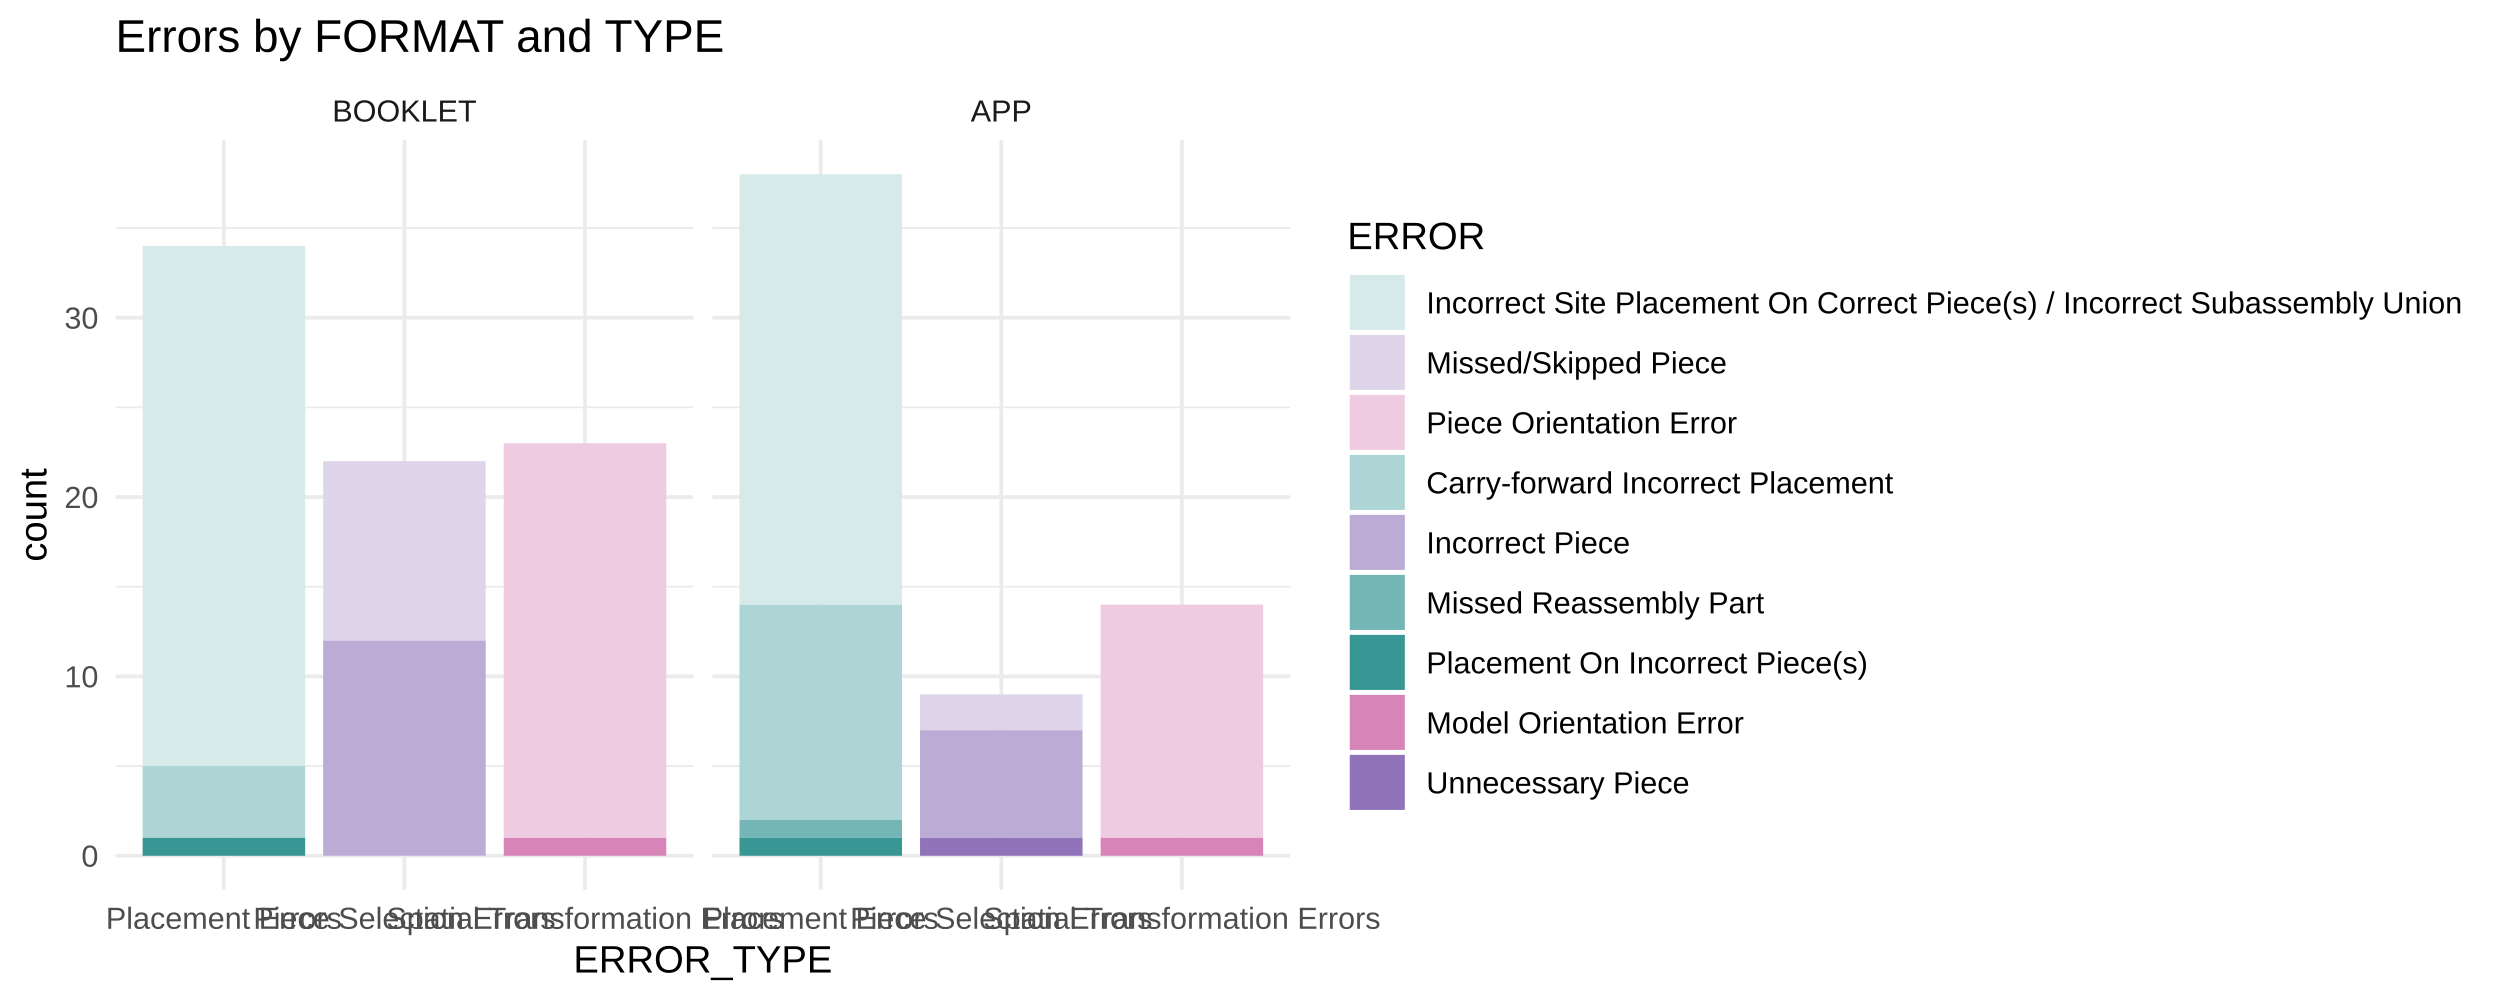
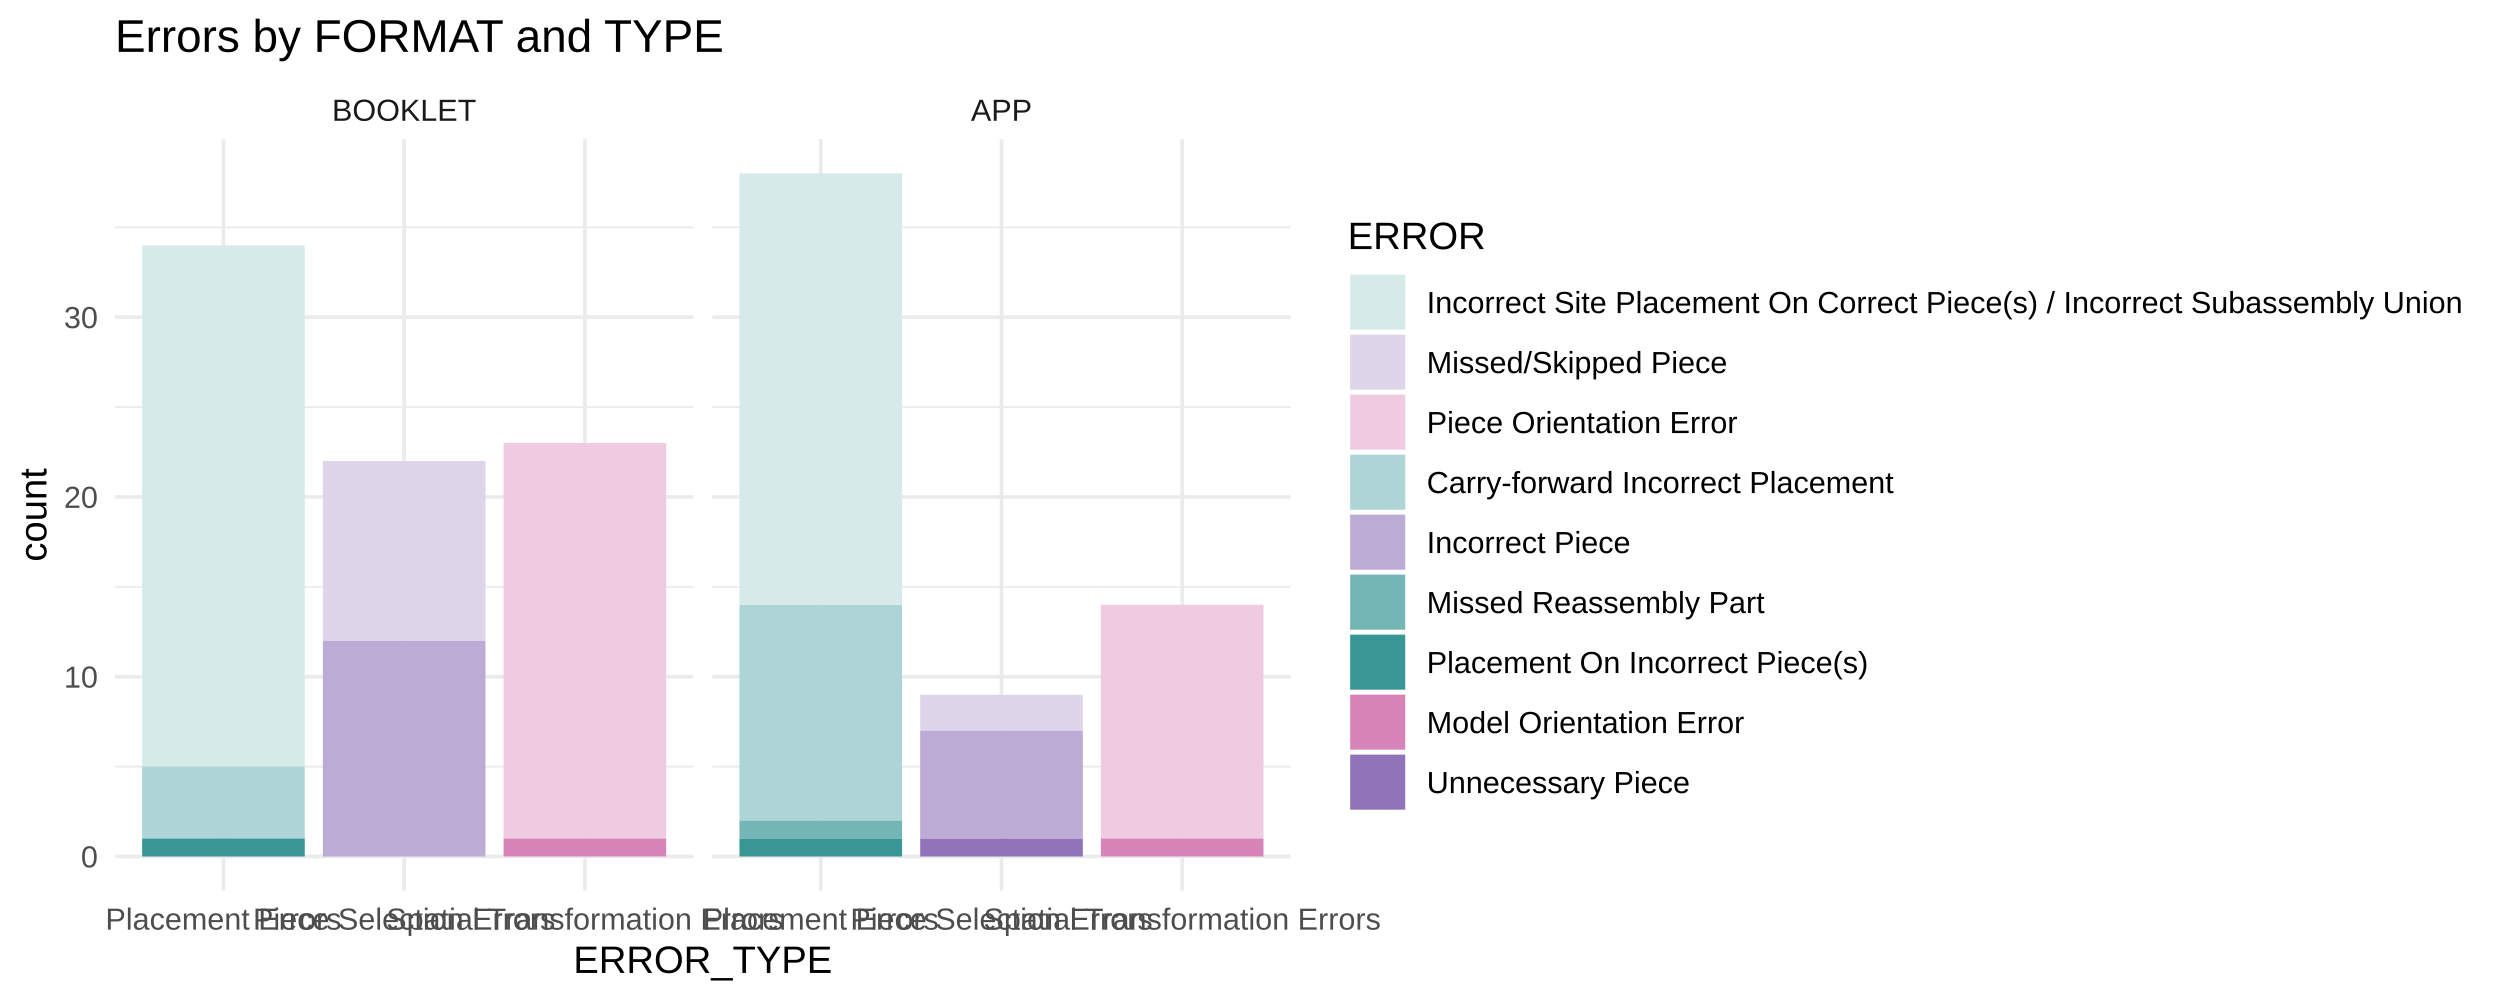
- <svg xmlns="http://www.w3.org/2000/svg" class="svglite" width="720.00pt" height="288.00pt" viewBox="0 0 720.00 288.00">
-   <defs>
-     <style type="text/css">
+ <svg xmlns="http://www.w3.org/2000/svg" width="720.00pt" height="288.00pt" viewBox="0 0 720.00 288.00">
+   <g class="svglite">
+     <defs>
+       <style type="text/css">
    .svglite line, .svglite polyline, .svglite polygon, .svglite path, .svglite rect, .svglite circle {
      fill: none;
      stroke: #000000;
      stroke-linecap: round;
      stroke-linejoin: round;
      stroke-miterlimit: 10.00;
    }
    .svglite text {
      white-space: pre;
    }
+     .svglite g.glyphgroup path {
+       fill: inherit;
+       stroke: none;
+     }
  </style>
-   </defs>
-   <rect width="100%" height="100%" style="stroke: none; fill: none;" />
-   <defs>
-     <clipPath id="cpMC4wMHw3MjAuMDB8MC4wMHwyODguMDA=">
-       <rect x="0.00" y="0.00" width="720.00" height="288.00" />
-     </clipPath>
-   </defs>
-   <g clip-path="url(#cpMC4wMHw3MjAuMDB8MC4wMHwyODguMDA=)">
+     </defs>
+     <rect width="100%" height="100%" style="stroke: none; fill: none;" />
+     <defs>
+       <clipPath id="cpMC4wMHw3MjAuMDB8MC4wMHwyODguMDA=">
+         <rect x="0.00" y="0.00" width="720.00" height="288.00" />
+       </clipPath>
+     </defs>
+     <g clip-path="url(#cpMC4wMHw3MjAuMDB8MC4wMHwyODguMDA=)">
</g>
-   <defs>
-     <clipPath id="cpMzMuMjd8MTk5LjY5fDQwLjM2fDI1Ni4yNw==">
-       <rect x="33.27" y="40.36" width="166.42" height="215.90" />
-     </clipPath>
-   </defs>
-   <g clip-path="url(#cpMzMuMjd8MTk5LjY5fDQwLjM2fDI1Ni4yNw==)">
-     <polyline points="33.27,220.63 199.69,220.63 " style="stroke-width: 0.53; stroke: #EBEBEB; stroke-linecap: butt;" />
-     <polyline points="33.27,168.97 199.69,168.97 " style="stroke-width: 0.53; stroke: #EBEBEB; stroke-linecap: butt;" />
-     <polyline points="33.27,117.32 199.69,117.32 " style="stroke-width: 0.53; stroke: #EBEBEB; stroke-linecap: butt;" />
-     <polyline points="33.27,65.67 199.69,65.67 " style="stroke-width: 0.53; stroke: #EBEBEB; stroke-linecap: butt;" />
-     <polyline points="33.27,246.45 199.69,246.45 " style="stroke-width: 1.07; stroke: #EBEBEB; stroke-linecap: butt;" />
-     <polyline points="33.27,194.80 199.69,194.80 " style="stroke-width: 1.07; stroke: #EBEBEB; stroke-linecap: butt;" />
-     <polyline points="33.27,143.15 199.69,143.15 " style="stroke-width: 1.07; stroke: #EBEBEB; stroke-linecap: butt;" />
-     <polyline points="33.27,91.50 199.69,91.50 " style="stroke-width: 1.07; stroke: #EBEBEB; stroke-linecap: butt;" />
-     <polyline points="64.47,256.27 64.47,40.36 " style="stroke-width: 1.07; stroke: #EBEBEB; stroke-linecap: butt;" />
-     <polyline points="116.48,256.27 116.48,40.36 " style="stroke-width: 1.07; stroke: #EBEBEB; stroke-linecap: butt;" />
-     <polyline points="168.48,256.27 168.48,40.36 " style="stroke-width: 1.07; stroke: #EBEBEB; stroke-linecap: butt;" />
-     <rect x="41.07" y="70.84" width="46.81" height="149.79" style="stroke-width: 1.07; stroke: none; stroke-linecap: butt; stroke-linejoin: miter; fill: #D7EAEA;" />
-     <rect x="41.07" y="220.63" width="46.81" height="20.66" style="stroke-width: 1.07; stroke: none; stroke-linecap: butt; stroke-linejoin: miter; fill: #AED5D5;" />
-     <rect x="41.07" y="241.29" width="46.81" height="5.17" style="stroke-width: 1.07; stroke: none; stroke-linecap: butt; stroke-linejoin: miter; fill: #389695;" />
-     <rect x="93.07" y="132.82" width="46.81" height="51.65" style="stroke-width: 1.07; stroke: none; stroke-linecap: butt; stroke-linejoin: miter; fill: #DED5EA;" />
-     <rect x="93.07" y="184.47" width="46.81" height="61.98" style="stroke-width: 1.07; stroke: none; stroke-linecap: butt; stroke-linejoin: miter; fill: #BCABD5;" />
-     <rect x="145.08" y="127.65" width="46.81" height="113.63" style="stroke-width: 1.07; stroke: none; stroke-linecap: butt; stroke-linejoin: miter; fill: #EECBE0;" />
-     <rect x="145.08" y="241.29" width="46.81" height="5.17" style="stroke-width: 1.07; stroke: none; stroke-linecap: butt; stroke-linejoin: miter; fill: #D785B9;" />
-   </g>
-   <g clip-path="url(#cpMC4wMHw3MjAuMDB8MC4wMHwyODguMDA=)">
+     <defs>
+       <clipPath id="cpMzMuMTN8MTk5LjY4fDQwLjA5fDI1Ni41MA==">
+         <rect x="33.13" y="40.09" width="166.55" height="216.41" />
+       </clipPath>
+     </defs>
+     <g clip-path="url(#cpMzMuMTN8MTk5LjY4fDQwLjA5fDI1Ni41MA==)">
+       <polyline points="33.13,220.78 199.68,220.78 " style="stroke-width: 0.53; stroke: #EBEBEB; stroke-linecap: butt;" />
+       <polyline points="33.13,169.01 199.68,169.01 " style="stroke-width: 0.53; stroke: #EBEBEB; stroke-linecap: butt;" />
+       <polyline points="33.13,117.24 199.68,117.24 " style="stroke-width: 0.53; stroke: #EBEBEB; stroke-linecap: butt;" />
+       <polyline points="33.13,65.46 199.68,65.46 " style="stroke-width: 0.53; stroke: #EBEBEB; stroke-linecap: butt;" />
+       <polyline points="33.13,246.67 199.68,246.67 " style="stroke-width: 1.07; stroke: #EBEBEB; stroke-linecap: butt;" />
+       <polyline points="33.13,194.89 199.68,194.89 " style="stroke-width: 1.07; stroke: #EBEBEB; stroke-linecap: butt;" />
+       <polyline points="33.13,143.12 199.68,143.12 " style="stroke-width: 1.07; stroke: #EBEBEB; stroke-linecap: butt;" />
+       <polyline points="33.13,91.35 199.68,91.35 " style="stroke-width: 1.07; stroke: #EBEBEB; stroke-linecap: butt;" />
+       <polyline points="64.35,256.50 64.35,40.09 " style="stroke-width: 1.07; stroke: #EBEBEB; stroke-linecap: butt;" />
+       <polyline points="116.40,256.50 116.40,40.09 " style="stroke-width: 1.07; stroke: #EBEBEB; stroke-linecap: butt;" />
+       <polyline points="168.45,256.50 168.45,40.09 " style="stroke-width: 1.07; stroke: #EBEBEB; stroke-linecap: butt;" />
+       <rect x="40.93" y="70.64" width="46.84" height="150.14" style="stroke-width: 1.07; stroke: none; stroke-linecap: butt; stroke-linejoin: miter; fill: #D7EAEA;" />
+       <rect x="40.93" y="220.78" width="46.84" height="20.71" style="stroke-width: 1.07; stroke: none; stroke-linecap: butt; stroke-linejoin: miter; fill: #AED5D5;" />
+       <rect x="40.93" y="241.49" width="46.84" height="5.18" style="stroke-width: 1.07; stroke: none; stroke-linecap: butt; stroke-linejoin: miter; fill: #389695;" />
+       <rect x="92.98" y="132.77" width="46.84" height="51.77" style="stroke-width: 1.07; stroke: none; stroke-linecap: butt; stroke-linejoin: miter; fill: #DED5EA;" />
+       <rect x="92.98" y="184.54" width="46.84" height="62.13" style="stroke-width: 1.07; stroke: none; stroke-linecap: butt; stroke-linejoin: miter; fill: #BCABD5;" />
+       <rect x="145.03" y="127.59" width="46.84" height="113.90" style="stroke-width: 1.07; stroke: none; stroke-linecap: butt; stroke-linejoin: miter; fill: #EECBE0;" />
+       <rect x="145.03" y="241.49" width="46.84" height="5.18" style="stroke-width: 1.07; stroke: none; stroke-linecap: butt; stroke-linejoin: miter; fill: #D785B9;" />
+     </g>
+     <g clip-path="url(#cpMC4wMHw3MjAuMDB8MC4wMHwyODguMDA=)">
</g>
-   <defs>
-     <clipPath id="cpMjA1LjE3fDM3MS41OHw0MC4zNnwyNTYuMjc=">
-       <rect x="205.17" y="40.36" width="166.42" height="215.90" />
-     </clipPath>
-   </defs>
-   <g clip-path="url(#cpMjA1LjE3fDM3MS41OHw0MC4zNnwyNTYuMjc=)">
-     <polyline points="205.17,220.63 371.58,220.63 " style="stroke-width: 0.53; stroke: #EBEBEB; stroke-linecap: butt;" />
-     <polyline points="205.17,168.97 371.58,168.97 " style="stroke-width: 0.53; stroke: #EBEBEB; stroke-linecap: butt;" />
-     <polyline points="205.17,117.32 371.58,117.32 " style="stroke-width: 0.53; stroke: #EBEBEB; stroke-linecap: butt;" />
-     <polyline points="205.17,65.67 371.58,65.67 " style="stroke-width: 0.53; stroke: #EBEBEB; stroke-linecap: butt;" />
-     <polyline points="205.17,246.45 371.58,246.45 " style="stroke-width: 1.07; stroke: #EBEBEB; stroke-linecap: butt;" />
-     <polyline points="205.17,194.80 371.58,194.80 " style="stroke-width: 1.07; stroke: #EBEBEB; stroke-linecap: butt;" />
-     <polyline points="205.17,143.15 371.58,143.15 " style="stroke-width: 1.07; stroke: #EBEBEB; stroke-linecap: butt;" />
-     <polyline points="205.17,91.50 371.58,91.50 " style="stroke-width: 1.07; stroke: #EBEBEB; stroke-linecap: butt;" />
-     <polyline points="236.37,256.27 236.37,40.36 " style="stroke-width: 1.07; stroke: #EBEBEB; stroke-linecap: butt;" />
-     <polyline points="288.37,256.27 288.37,40.36 " style="stroke-width: 1.07; stroke: #EBEBEB; stroke-linecap: butt;" />
-     <polyline points="340.38,256.27 340.38,40.36 " style="stroke-width: 1.07; stroke: #EBEBEB; stroke-linecap: butt;" />
-     <rect x="212.97" y="50.18" width="46.81" height="123.96" style="stroke-width: 1.07; stroke: none; stroke-linecap: butt; stroke-linejoin: miter; fill: #D7EAEA;" />
-     <rect x="212.97" y="174.14" width="46.81" height="61.98" style="stroke-width: 1.07; stroke: none; stroke-linecap: butt; stroke-linejoin: miter; fill: #AED5D5;" />
-     <rect x="212.97" y="236.12" width="46.81" height="5.17" style="stroke-width: 1.07; stroke: none; stroke-linecap: butt; stroke-linejoin: miter; fill: #74B6B5;" />
-     <rect x="212.97" y="241.29" width="46.81" height="5.17" style="stroke-width: 1.07; stroke: none; stroke-linecap: butt; stroke-linejoin: miter; fill: #389695;" />
-     <rect x="264.97" y="199.97" width="46.81" height="10.33" style="stroke-width: 1.07; stroke: none; stroke-linecap: butt; stroke-linejoin: miter; fill: #DED5EA;" />
-     <rect x="264.97" y="210.30" width="46.81" height="30.99" style="stroke-width: 1.07; stroke: none; stroke-linecap: butt; stroke-linejoin: miter; fill: #BCABD5;" />
-     <rect x="264.97" y="241.29" width="46.81" height="5.17" style="stroke-width: 1.07; stroke: none; stroke-linecap: butt; stroke-linejoin: miter; fill: #9073B9;" />
-     <rect x="316.98" y="174.14" width="46.81" height="67.15" style="stroke-width: 1.07; stroke: none; stroke-linecap: butt; stroke-linejoin: miter; fill: #EECBE0;" />
-     <rect x="316.98" y="241.29" width="46.81" height="5.17" style="stroke-width: 1.07; stroke: none; stroke-linecap: butt; stroke-linejoin: miter; fill: #D785B9;" />
-   </g>
-   <g clip-path="url(#cpMC4wMHw3MjAuMDB8MC4wMHwyODguMDA=)">
+     <defs>
+       <clipPath id="cpMjA1LjE1fDM3MS43MHw0MC4wOXwyNTYuNTA=">
+         <rect x="205.15" y="40.09" width="166.55" height="216.41" />
+       </clipPath>
+     </defs>
+     <g clip-path="url(#cpMjA1LjE1fDM3MS43MHw0MC4wOXwyNTYuNTA=)">
+       <polyline points="205.15,220.78 371.70,220.78 " style="stroke-width: 0.53; stroke: #EBEBEB; stroke-linecap: butt;" />
+       <polyline points="205.15,169.01 371.70,169.01 " style="stroke-width: 0.53; stroke: #EBEBEB; stroke-linecap: butt;" />
+       <polyline points="205.15,117.24 371.70,117.24 " style="stroke-width: 0.53; stroke: #EBEBEB; stroke-linecap: butt;" />
+       <polyline points="205.15,65.46 371.70,65.46 " style="stroke-width: 0.53; stroke: #EBEBEB; stroke-linecap: butt;" />
+       <polyline points="205.15,246.67 371.70,246.67 " style="stroke-width: 1.07; stroke: #EBEBEB; stroke-linecap: butt;" />
+       <polyline points="205.15,194.89 371.70,194.89 " style="stroke-width: 1.07; stroke: #EBEBEB; stroke-linecap: butt;" />
+       <polyline points="205.15,143.12 371.70,143.12 " style="stroke-width: 1.07; stroke: #EBEBEB; stroke-linecap: butt;" />
+       <polyline points="205.15,91.35 371.70,91.35 " style="stroke-width: 1.07; stroke: #EBEBEB; stroke-linecap: butt;" />
+       <polyline points="236.38,256.50 236.38,40.09 " style="stroke-width: 1.07; stroke: #EBEBEB; stroke-linecap: butt;" />
+       <polyline points="288.43,256.50 288.43,40.09 " style="stroke-width: 1.07; stroke: #EBEBEB; stroke-linecap: butt;" />
+       <polyline points="340.47,256.50 340.47,40.09 " style="stroke-width: 1.07; stroke: #EBEBEB; stroke-linecap: butt;" />
+       <rect x="212.96" y="49.93" width="46.84" height="124.25" style="stroke-width: 1.07; stroke: none; stroke-linecap: butt; stroke-linejoin: miter; fill: #D7EAEA;" />
+       <rect x="212.96" y="174.19" width="46.84" height="62.13" style="stroke-width: 1.07; stroke: none; stroke-linecap: butt; stroke-linejoin: miter; fill: #AED5D5;" />
+       <rect x="212.96" y="236.31" width="46.84" height="5.18" style="stroke-width: 1.07; stroke: none; stroke-linecap: butt; stroke-linejoin: miter; fill: #74B6B5;" />
+       <rect x="212.96" y="241.49" width="46.84" height="5.18" style="stroke-width: 1.07; stroke: none; stroke-linecap: butt; stroke-linejoin: miter; fill: #389695;" />
+       <rect x="265.01" y="200.07" width="46.84" height="10.35" style="stroke-width: 1.07; stroke: none; stroke-linecap: butt; stroke-linejoin: miter; fill: #DED5EA;" />
+       <rect x="265.01" y="210.43" width="46.84" height="31.06" style="stroke-width: 1.07; stroke: none; stroke-linecap: butt; stroke-linejoin: miter; fill: #BCABD5;" />
+       <rect x="265.01" y="241.49" width="46.84" height="5.18" style="stroke-width: 1.07; stroke: none; stroke-linecap: butt; stroke-linejoin: miter; fill: #9073B9;" />
+       <rect x="317.05" y="174.19" width="46.84" height="67.30" style="stroke-width: 1.07; stroke: none; stroke-linecap: butt; stroke-linejoin: miter; fill: #EECBE0;" />
+       <rect x="317.05" y="241.49" width="46.84" height="5.18" style="stroke-width: 1.07; stroke: none; stroke-linecap: butt; stroke-linejoin: miter; fill: #D785B9;" />
+     </g>
+     <g clip-path="url(#cpMC4wMHw3MjAuMDB8MC4wMHwyODguMDA=)">
</g>
-   <defs>
-     <clipPath id="cpMzMuMjd8MTk5LjY5fDIzLjM0fDQwLjM2">
-       <rect x="33.27" y="23.34" width="166.42" height="17.03" />
-     </clipPath>
-   </defs>
-   <g clip-path="url(#cpMzMuMjd8MTk5LjY5fDIzLjM0fDQwLjM2)">
-     <text x="116.48" y="35.00" text-anchor="middle" style="font-size: 8.80px;fill: #1A1A1A; font-family: &quot;Arial&quot;;" textLength="41.55px" lengthAdjust="spacingAndGlyphs">BOOKLET</text>
-   </g>
-   <g clip-path="url(#cpMC4wMHw3MjAuMDB8MC4wMHwyODguMDA=)">
+     <defs>
+       <clipPath id="cpMzMuMTN8MTk5LjY4fDIzLjE4fDQwLjA5">
+         <rect x="33.13" y="23.18" width="166.55" height="16.92" />
+       </clipPath>
+     </defs>
+     <g clip-path="url(#cpMzMuMTN8MTk5LjY4fDIzLjE4fDQwLjA5)">
+       <text x="116.40" y="34.79" text-anchor="middle" style="font-size: 8.80px;fill: #1A1A1A; font-family: &quot;Arial&quot;;" textLength="41.58px" lengthAdjust="spacingAndGlyphs">BOOKLET</text>
+     </g>
+     <g clip-path="url(#cpMC4wMHw3MjAuMDB8MC4wMHwyODguMDA=)">
</g>
-   <defs>
-     <clipPath id="cpMjA1LjE3fDM3MS41OHwyMy4zNHw0MC4zNg==">
-       <rect x="205.17" y="23.34" width="166.42" height="17.03" />
-     </clipPath>
-   </defs>
-   <g clip-path="url(#cpMjA1LjE3fDM3MS41OHwyMy4zNHw0MC4zNg==)">
-     <text x="288.37" y="35.00" text-anchor="middle" style="font-size: 8.80px;fill: #1A1A1A; font-family: &quot;Arial&quot;;" textLength="17.60px" lengthAdjust="spacingAndGlyphs">APP</text>
-   </g>
-   <g clip-path="url(#cpMC4wMHw3MjAuMDB8MC4wMHwyODguMDA=)">
-     <text x="64.47" y="267.50" text-anchor="middle" style="font-size: 8.80px;fill: #4D4D4D; font-family: &quot;Arial&quot;;" textLength="67.97px" lengthAdjust="spacingAndGlyphs">Placement Errors</text>
-     <text x="116.48" y="267.50" text-anchor="middle" style="font-size: 8.80px;fill: #4D4D4D; font-family: &quot;Arial&quot;;" textLength="87.04px" lengthAdjust="spacingAndGlyphs">Piece Selection Errors</text>
-     <text x="168.48" y="267.50" text-anchor="middle" style="font-size: 8.80px;fill: #4D4D4D; font-family: &quot;Arial&quot;;" textLength="114.90px" lengthAdjust="spacingAndGlyphs">Spatial Transformation Errors</text>
-     <text x="236.37" y="267.50" text-anchor="middle" style="font-size: 8.80px;fill: #4D4D4D; font-family: &quot;Arial&quot;;" textLength="67.97px" lengthAdjust="spacingAndGlyphs">Placement Errors</text>
-     <text x="288.37" y="267.50" text-anchor="middle" style="font-size: 8.80px;fill: #4D4D4D; font-family: &quot;Arial&quot;;" textLength="87.04px" lengthAdjust="spacingAndGlyphs">Piece Selection Errors</text>
-     <text x="340.38" y="267.50" text-anchor="middle" style="font-size: 8.80px;fill: #4D4D4D; font-family: &quot;Arial&quot;;" textLength="114.90px" lengthAdjust="spacingAndGlyphs">Spatial Transformation Errors</text>
-     <text x="28.34" y="249.61" text-anchor="end" style="font-size: 8.80px;fill: #4D4D4D; font-family: &quot;Arial&quot;;" textLength="4.90px" lengthAdjust="spacingAndGlyphs">0</text>
-     <text x="28.34" y="197.95" text-anchor="end" style="font-size: 8.80px;fill: #4D4D4D; font-family: &quot;Arial&quot;;" textLength="9.79px" lengthAdjust="spacingAndGlyphs">10</text>
-     <text x="28.34" y="146.30" text-anchor="end" style="font-size: 8.80px;fill: #4D4D4D; font-family: &quot;Arial&quot;;" textLength="9.79px" lengthAdjust="spacingAndGlyphs">20</text>
-     <text x="28.34" y="94.65" text-anchor="end" style="font-size: 8.80px;fill: #4D4D4D; font-family: &quot;Arial&quot;;" textLength="9.79px" lengthAdjust="spacingAndGlyphs">30</text>
-     <text x="202.43" y="280.09" text-anchor="middle" style="font-size: 11.00px; font-family: &quot;Arial&quot;;" textLength="74.56px" lengthAdjust="spacingAndGlyphs">ERROR_TYPE</text>
-     <text transform="translate(13.37,148.31) rotate(-90)" text-anchor="middle" style="font-size: 11.00px; font-family: &quot;Arial&quot;;" textLength="26.91px" lengthAdjust="spacingAndGlyphs">count</text>
-     <text x="388.02" y="71.76" style="font-size: 11.00px; font-family: &quot;Arial&quot;;" textLength="39.72px" lengthAdjust="spacingAndGlyphs">ERROR</text>
-     <rect x="388.73" y="79.16" width="15.86" height="15.86" style="stroke-width: 1.07; stroke: none; stroke-linecap: butt; stroke-linejoin: miter; fill: #D7EAEA;" />
-     <rect x="388.73" y="96.44" width="15.86" height="15.86" style="stroke-width: 1.07; stroke: none; stroke-linecap: butt; stroke-linejoin: miter; fill: #DED5EA;" />
-     <rect x="388.73" y="113.72" width="15.86" height="15.86" style="stroke-width: 1.07; stroke: none; stroke-linecap: butt; stroke-linejoin: miter; fill: #EECBE0;" />
-     <rect x="388.73" y="131.00" width="15.86" height="15.86" style="stroke-width: 1.07; stroke: none; stroke-linecap: butt; stroke-linejoin: miter; fill: #AED5D5;" />
-     <rect x="388.73" y="148.28" width="15.86" height="15.86" style="stroke-width: 1.07; stroke: none; stroke-linecap: butt; stroke-linejoin: miter; fill: #BCABD5;" />
-     <rect x="388.73" y="165.56" width="15.86" height="15.86" style="stroke-width: 1.07; stroke: none; stroke-linecap: butt; stroke-linejoin: miter; fill: #74B6B5;" />
-     <rect x="388.73" y="182.84" width="15.86" height="15.86" style="stroke-width: 1.07; stroke: none; stroke-linecap: butt; stroke-linejoin: miter; fill: #389695;" />
-     <rect x="388.73" y="200.12" width="15.86" height="15.86" style="stroke-width: 1.07; stroke: none; stroke-linecap: butt; stroke-linejoin: miter; fill: #D785B9;" />
-     <rect x="388.73" y="217.40" width="15.86" height="15.86" style="stroke-width: 1.07; stroke: none; stroke-linecap: butt; stroke-linejoin: miter; fill: #9073B9;" />
-     <text x="410.78" y="90.25" style="font-size: 8.80px; font-family: &quot;Arial&quot;;" textLength="298.26px" lengthAdjust="spacingAndGlyphs">Incorrect Site Placement On Correct Piece(s) / Incorrect Subassembly Union</text>
-     <text x="410.78" y="107.53" style="font-size: 8.80px; font-family: &quot;Arial&quot;;" textLength="86.57px" lengthAdjust="spacingAndGlyphs">Missed/Skipped Piece</text>
-     <text x="410.78" y="124.81" style="font-size: 8.80px; font-family: &quot;Arial&quot;;" textLength="89.48px" lengthAdjust="spacingAndGlyphs">Piece Orientation Error</text>
-     <text x="410.78" y="142.09" style="font-size: 8.80px; font-family: &quot;Arial&quot;;" textLength="134.46px" lengthAdjust="spacingAndGlyphs">Carry-forward Incorrect Placement</text>
-     <text x="410.78" y="159.37" style="font-size: 8.80px; font-family: &quot;Arial&quot;;" textLength="58.68px" lengthAdjust="spacingAndGlyphs">Incorrect Piece</text>
-     <text x="410.78" y="176.65" style="font-size: 8.80px; font-family: &quot;Arial&quot;;" textLength="97.30px" lengthAdjust="spacingAndGlyphs">Missed Reassembly Part</text>
-     <text x="410.78" y="193.93" style="font-size: 8.80px; font-family: &quot;Arial&quot;;" textLength="127.13px" lengthAdjust="spacingAndGlyphs">Placement On Incorrect Piece(s)</text>
-     <text x="410.78" y="211.21" style="font-size: 8.80px; font-family: &quot;Arial&quot;;" textLength="91.44px" lengthAdjust="spacingAndGlyphs">Model Orientation Error</text>
-     <text x="410.78" y="228.49" style="font-size: 8.80px; font-family: &quot;Arial&quot;;" textLength="75.81px" lengthAdjust="spacingAndGlyphs">Unnecessary Piece</text>
-     <text x="33.27" y="14.94" style="font-size: 13.20px; font-family: &quot;Arial&quot;;" textLength="176.64px" lengthAdjust="spacingAndGlyphs">Errors by FORMAT and TYPE</text>
+     <defs>
+       <clipPath id="cpMjA1LjE1fDM3MS43MHwyMy4xOHw0MC4wOQ==">
+         <rect x="205.15" y="23.18" width="166.55" height="16.92" />
+       </clipPath>
+     </defs>
+     <g clip-path="url(#cpMjA1LjE1fDM3MS43MHwyMy4xOHw0MC4wOQ==)">
+       <text x="288.43" y="34.79" text-anchor="middle" style="font-size: 8.80px;fill: #1A1A1A; font-family: &quot;Arial&quot;;" textLength="17.62px" lengthAdjust="spacingAndGlyphs">APP</text>
+     </g>
+     <g clip-path="url(#cpMC4wMHw3MjAuMDB8MC4wMHwyODguMDA=)">
+       <text x="64.35" y="267.74" text-anchor="middle" style="font-size: 8.80px;fill: #4D4D4D; font-family: &quot;Arial&quot;;" textLength="67.94px" lengthAdjust="spacingAndGlyphs">Placement Errors</text>
+       <text x="116.40" y="267.74" text-anchor="middle" style="font-size: 8.80px;fill: #4D4D4D; font-family: &quot;Arial&quot;;" textLength="87.02px" lengthAdjust="spacingAndGlyphs">Piece Selection Errors</text>
+       <text x="168.45" y="267.74" text-anchor="middle" style="font-size: 8.80px;fill: #4D4D4D; font-family: &quot;Arial&quot;;" textLength="114.34px" lengthAdjust="spacingAndGlyphs">Spatial Transformation Errors</text>
+       <text x="236.38" y="267.74" text-anchor="middle" style="font-size: 8.80px;fill: #4D4D4D; font-family: &quot;Arial&quot;;" textLength="67.94px" lengthAdjust="spacingAndGlyphs">Placement Errors</text>
+       <text x="288.43" y="267.74" text-anchor="middle" style="font-size: 8.80px;fill: #4D4D4D; font-family: &quot;Arial&quot;;" textLength="87.02px" lengthAdjust="spacingAndGlyphs">Piece Selection Errors</text>
+       <text x="340.47" y="267.74" text-anchor="middle" style="font-size: 8.80px;fill: #4D4D4D; font-family: &quot;Arial&quot;;" textLength="114.34px" lengthAdjust="spacingAndGlyphs">Spatial Transformation Errors</text>
+       <text x="28.20" y="249.82" text-anchor="end" style="font-size: 8.80px;fill: #4D4D4D; font-family: &quot;Arial&quot;;" textLength="4.89px" lengthAdjust="spacingAndGlyphs">0</text>
+       <text x="28.20" y="198.04" text-anchor="end" style="font-size: 8.80px;fill: #4D4D4D; font-family: &quot;Arial&quot;;" textLength="9.78px" lengthAdjust="spacingAndGlyphs">10</text>
+       <text x="28.20" y="146.27" text-anchor="end" style="font-size: 8.80px;fill: #4D4D4D; font-family: &quot;Arial&quot;;" textLength="9.78px" lengthAdjust="spacingAndGlyphs">20</text>
+       <text x="28.20" y="94.50" text-anchor="end" style="font-size: 8.80px;fill: #4D4D4D; font-family: &quot;Arial&quot;;" textLength="9.78px" lengthAdjust="spacingAndGlyphs">30</text>
+       <text x="202.41" y="280.20" text-anchor="middle" style="font-size: 11.00px; font-family: &quot;Arial&quot;;" textLength="74.59px" lengthAdjust="spacingAndGlyphs">ERROR_TYPE</text>
+       <text transform="translate(13.36,148.30) rotate(-90)" text-anchor="middle" style="font-size: 11.00px; font-family: &quot;Arial&quot;;" textLength="26.94px" lengthAdjust="spacingAndGlyphs">count</text>
+       <text x="388.14" y="71.74" style="font-size: 11.00px; font-family: &quot;Arial&quot;;" textLength="39.72px" lengthAdjust="spacingAndGlyphs">ERROR</text>
+       <rect x="388.85" y="79.09" width="15.86" height="15.86" style="stroke-width: 1.07; stroke: none; stroke-linecap: butt; stroke-linejoin: miter; fill: #D7EAEA;" />
+       <rect x="388.85" y="96.37" width="15.86" height="15.86" style="stroke-width: 1.07; stroke: none; stroke-linecap: butt; stroke-linejoin: miter; fill: #DED5EA;" />
+       <rect x="388.85" y="113.65" width="15.86" height="15.86" style="stroke-width: 1.07; stroke: none; stroke-linecap: butt; stroke-linejoin: miter; fill: #EECBE0;" />
+       <rect x="388.85" y="130.93" width="15.86" height="15.86" style="stroke-width: 1.07; stroke: none; stroke-linecap: butt; stroke-linejoin: miter; fill: #AED5D5;" />
+       <rect x="388.85" y="148.21" width="15.86" height="15.86" style="stroke-width: 1.07; stroke: none; stroke-linecap: butt; stroke-linejoin: miter; fill: #BCABD5;" />
+       <rect x="388.85" y="165.49" width="15.86" height="15.86" style="stroke-width: 1.07; stroke: none; stroke-linecap: butt; stroke-linejoin: miter; fill: #74B6B5;" />
+       <rect x="388.85" y="182.77" width="15.86" height="15.86" style="stroke-width: 1.07; stroke: none; stroke-linecap: butt; stroke-linejoin: miter; fill: #389695;" />
+       <rect x="388.85" y="200.05" width="15.86" height="15.86" style="stroke-width: 1.07; stroke: none; stroke-linecap: butt; stroke-linejoin: miter; fill: #D785B9;" />
+       <rect x="388.85" y="217.33" width="15.86" height="15.86" style="stroke-width: 1.07; stroke: none; stroke-linecap: butt; stroke-linejoin: miter; fill: #9073B9;" />
+       <text x="410.90" y="90.17" style="font-size: 8.80px; font-family: &quot;Arial&quot;;" textLength="298.14px" lengthAdjust="spacingAndGlyphs">Incorrect Site Placement On Correct Piece(s) / Incorrect Subassembly Union</text>
+       <text x="410.90" y="107.45" style="font-size: 8.80px; font-family: &quot;Arial&quot;;" textLength="86.56px" lengthAdjust="spacingAndGlyphs">Missed/Skipped Piece</text>
+       <text x="410.90" y="124.73" style="font-size: 8.80px; font-family: &quot;Arial&quot;;" textLength="89.42px" lengthAdjust="spacingAndGlyphs">Piece Orientation Error</text>
+       <text x="410.90" y="142.01" style="font-size: 8.80px; font-family: &quot;Arial&quot;;" textLength="134.38px" lengthAdjust="spacingAndGlyphs">Carry-forward Incorrect Placement</text>
+       <text x="410.90" y="159.29" style="font-size: 8.80px; font-family: &quot;Arial&quot;;" textLength="58.66px" lengthAdjust="spacingAndGlyphs">Incorrect Piece</text>
+       <text x="410.90" y="176.57" style="font-size: 8.80px; font-family: &quot;Arial&quot;;" textLength="97.30px" lengthAdjust="spacingAndGlyphs">Missed Reassembly Part</text>
+       <text x="410.90" y="193.85" style="font-size: 8.80px; font-family: &quot;Arial&quot;;" textLength="127.08px" lengthAdjust="spacingAndGlyphs">Placement On Incorrect Piece(s)</text>
+       <text x="410.90" y="211.13" style="font-size: 8.80px; font-family: &quot;Arial&quot;;" textLength="91.36px" lengthAdjust="spacingAndGlyphs">Model Orientation Error</text>
+       <text x="410.90" y="228.41" style="font-size: 8.80px; font-family: &quot;Arial&quot;;" textLength="75.81px" lengthAdjust="spacingAndGlyphs">Unnecessary Piece</text>
+       <text x="33.13" y="14.93" style="font-size: 13.20px; font-family: &quot;Arial&quot;;" textLength="175.11px" lengthAdjust="spacingAndGlyphs">Errors by FORMAT and TYPE</text>
+     </g>
  </g>
</svg>
